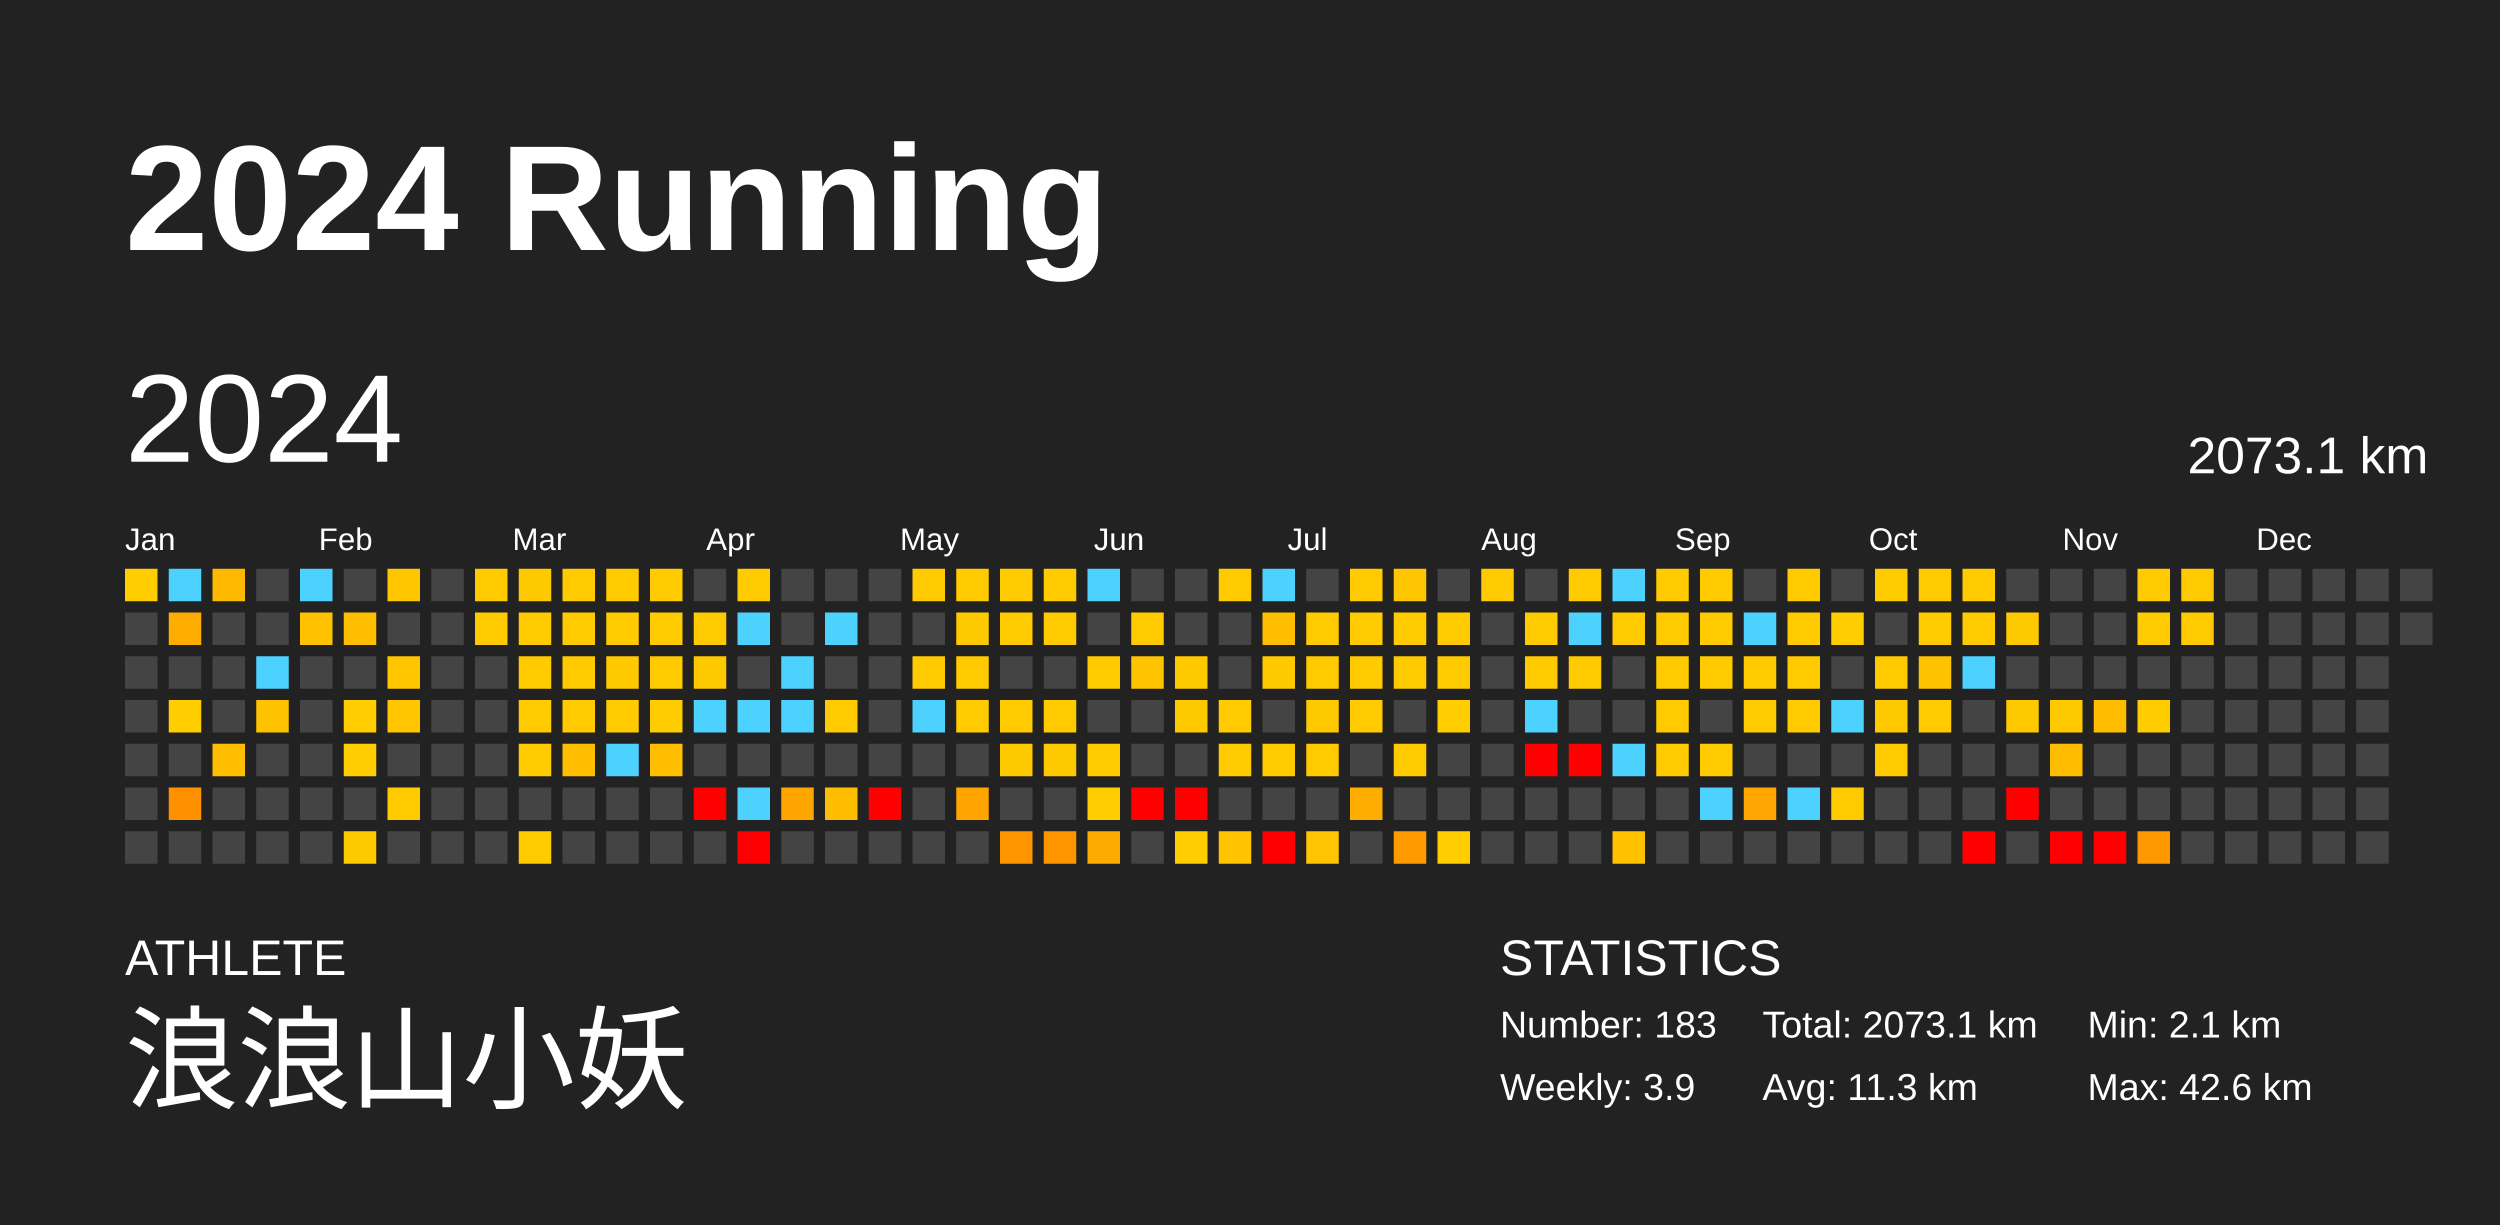
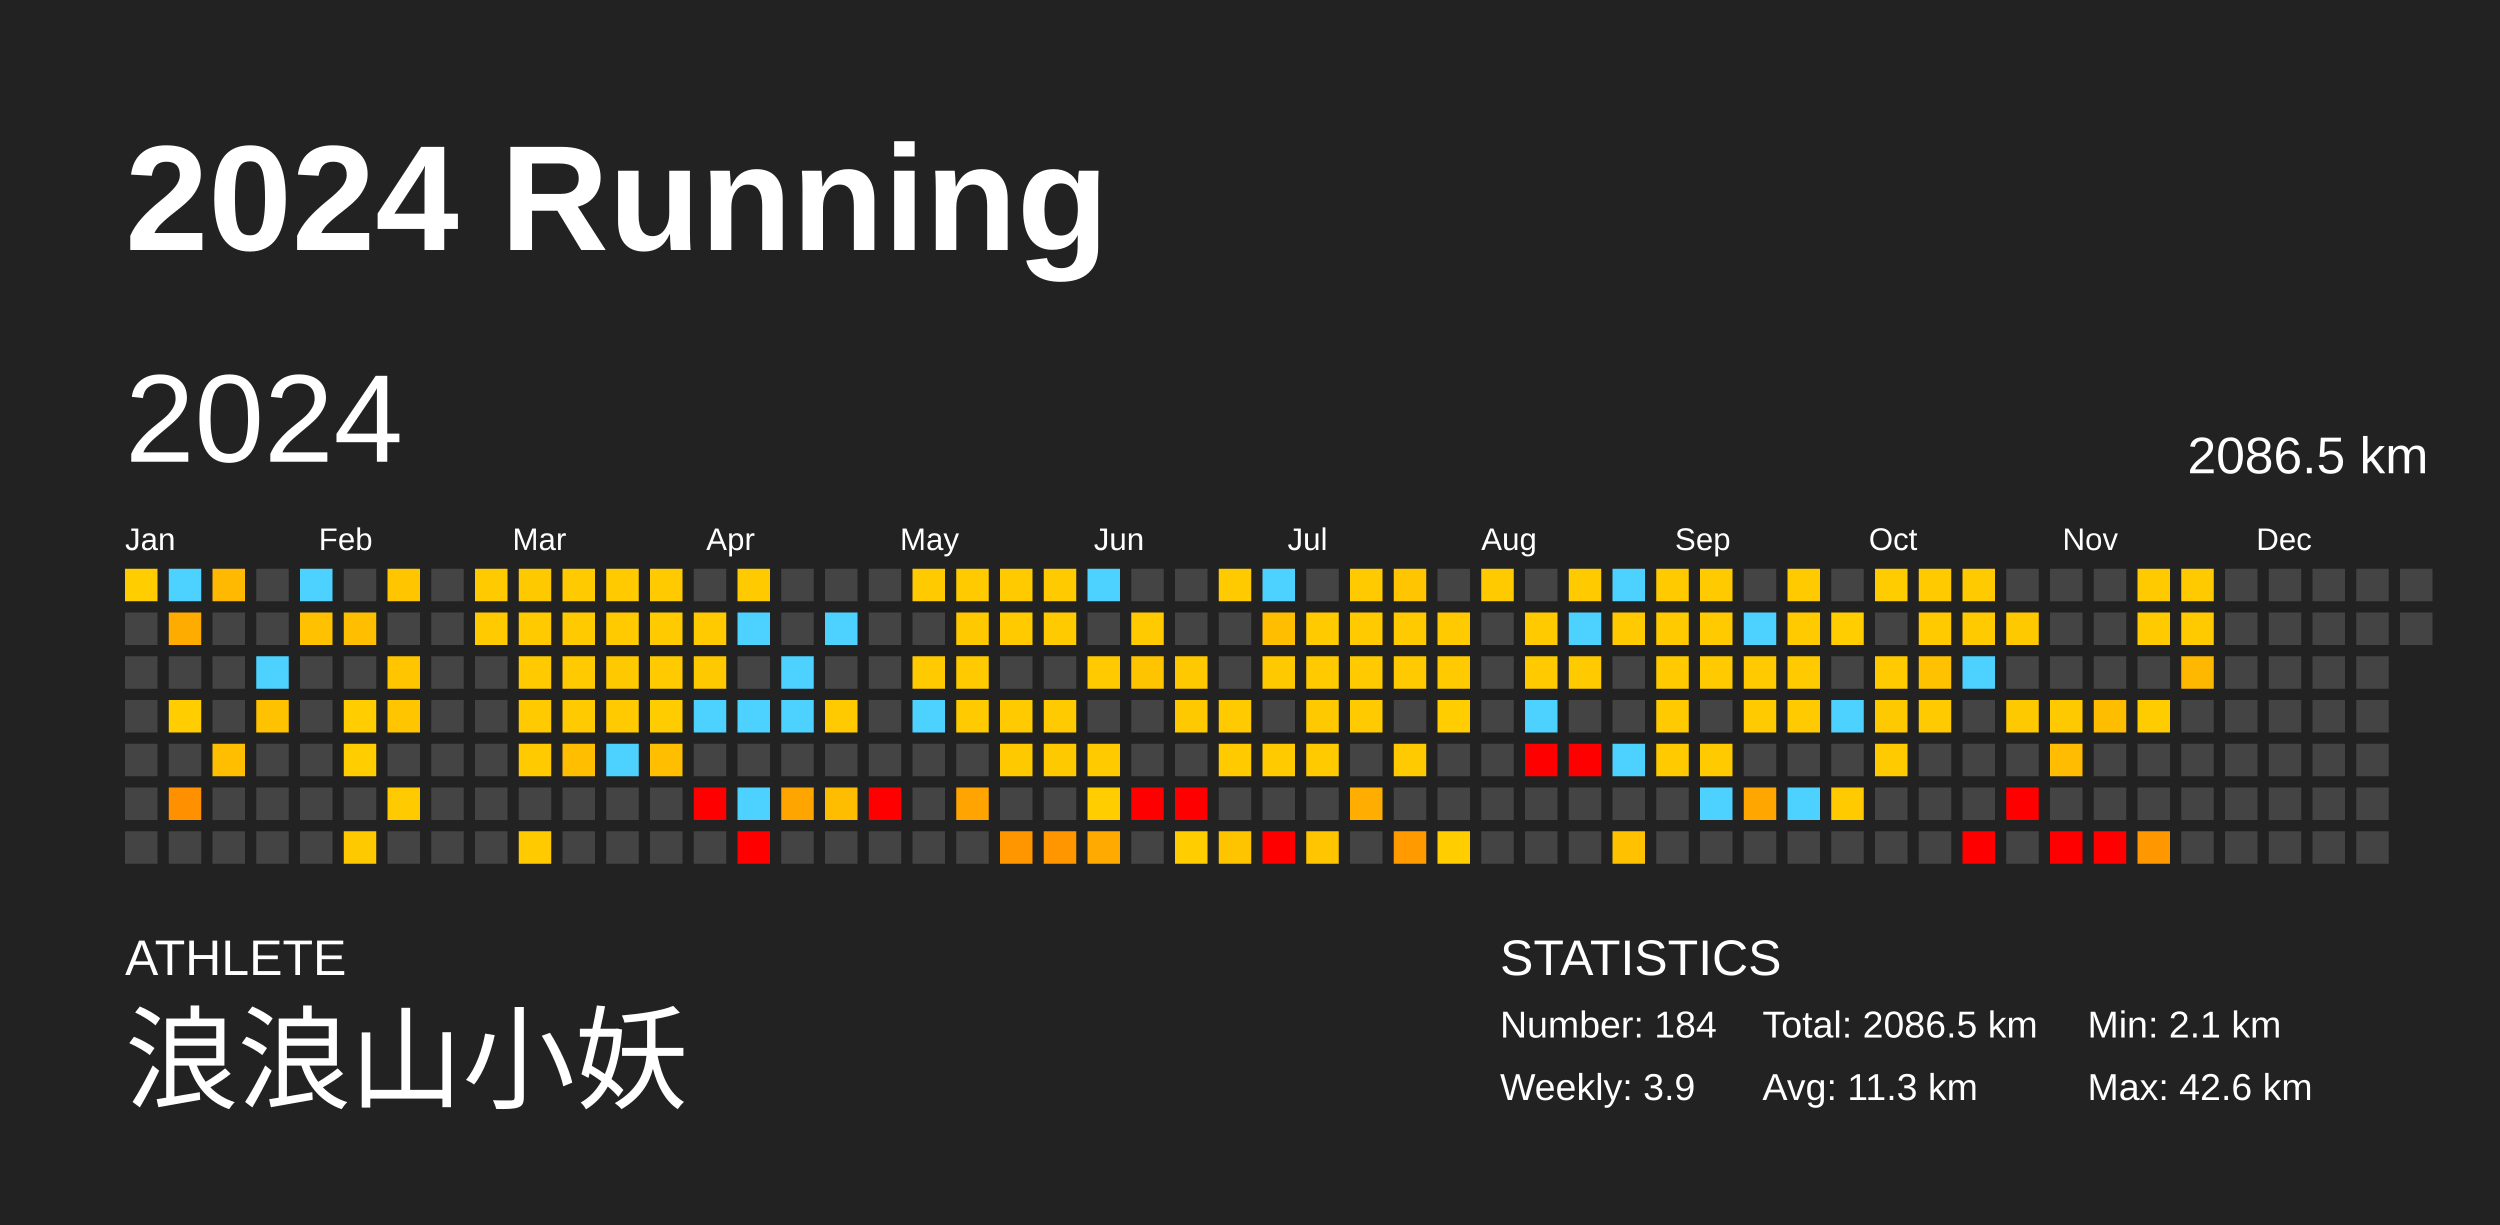
<svg xmlns="http://www.w3.org/2000/svg" baseProfile="full" height="98mm" version="1.1" viewBox="0,0,200,98" width="200mm">
  <defs />
  <rect fill="#222222" height="98" width="200" x="0" y="0" />
  <text fill="#FFFFFF" style="font-size:12px; font-family:Arial; font-weight:bold;" x="10" y="20">2024 Running</text>
  <text fill="#FFFFFF" style="font-size:4px; font-family:Arial" x="10" y="78">ATHLETE</text>
  <text fill="#FFFFFF" style="font-size:9px; font-family:Arial" x="10" y="88">浪浪山小妖</text>
  <text fill="#FFFFFF" style="font-size:4px; font-family:Arial" x="120" y="78">STATISTICS</text>
-   <text fill="#FFFFFF" style="font-size:3px; font-family:Arial" x="120" y="83">Number: 183</text>
+   <text fill="#FFFFFF" style="font-size:3px; font-family:Arial" x="120" y="83">Number: 184</text>
  <text fill="#FFFFFF" style="font-size:3px; font-family:Arial" x="120" y="88">Weekly: 3.9</text>
-   <text fill="#FFFFFF" style="font-size:3px; font-family:Arial" x="141" y="83">Total: 2073.1 km</text>
+   <text fill="#FFFFFF" style="font-size:3px; font-family:Arial" x="141" y="83">Total: 2086.5 km</text>
  <text fill="#FFFFFF" style="font-size:3px; font-family:Arial" x="141" y="88">Avg: 11.3 km</text>
  <text fill="#FFFFFF" style="font-size:3px; font-family:Arial" x="167" y="83">Min: 2.1 km</text>
  <text fill="#FFFFFF" style="font-size:3px; font-family:Arial" x="167" y="88">Max: 42.6 km</text>
  <text dominant-baseline="hanging" fill="#FFFFFF" style="font-size:10.0px; font-family:Arial;" x="10" y="30">2024</text>
-   <text dominant-baseline="hanging" fill="#FFFFFF" style="font-size:4.125px; font-family:Arial;" x="175" y="35">2073.1 km</text>
+   <text dominant-baseline="hanging" fill="#FFFFFF" style="font-size:4.125px; font-family:Arial;" x="175" y="35">2086.5 km</text>
  <text fill="#FFFFFF" style="font-size:2.5px; font-family:Arial" x="10.0" y="44">Jan</text>
  <text fill="#FFFFFF" style="font-size:2.5px; font-family:Arial" x="25.5" y="44">Feb</text>
  <text fill="#FFFFFF" style="font-size:2.5px; font-family:Arial" x="41.0" y="44">Mar</text>
  <text fill="#FFFFFF" style="font-size:2.5px; font-family:Arial" x="56.5" y="44">Apr</text>
  <text fill="#FFFFFF" style="font-size:2.5px; font-family:Arial" x="72.0" y="44">May</text>
  <text fill="#FFFFFF" style="font-size:2.5px; font-family:Arial" x="87.5" y="44">Jun</text>
  <text fill="#FFFFFF" style="font-size:2.5px; font-family:Arial" x="103.0" y="44">Jul</text>
  <text fill="#FFFFFF" style="font-size:2.5px; font-family:Arial" x="118.5" y="44">Aug</text>
  <text fill="#FFFFFF" style="font-size:2.5px; font-family:Arial" x="134.0" y="44">Sep</text>
  <text fill="#FFFFFF" style="font-size:2.5px; font-family:Arial" x="149.5" y="44">Oct</text>
  <text fill="#FFFFFF" style="font-size:2.5px; font-family:Arial" x="165.0" y="44">Nov</text>
  <text fill="#FFFFFF" style="font-size:2.5px; font-family:Arial" x="180.5" y="44">Dec</text>
  <rect fill="#ffcd00" height="2.6" width="2.6" x="10.0" y="45.5" />
  <rect fill="#444444" height="2.6" width="2.6" x="10.0" y="49.0" />
  <rect fill="#444444" height="2.6" width="2.6" x="10.0" y="52.5" />
  <rect fill="#444444" height="2.6" width="2.6" x="10.0" y="56.0" />
  <rect fill="#444444" height="2.6" width="2.6" x="10.0" y="59.5" />
  <rect fill="#444444" height="2.6" width="2.6" x="10.0" y="63.0" />
  <rect fill="#444444" height="2.6" width="2.6" x="10.0" y="66.5" />
  <rect fill="#4dd2ff" height="2.6" width="2.6" x="13.5" y="45.5" />
  <rect fill="#ffac00" height="2.6" width="2.6" x="13.5" y="49.0" />
  <rect fill="#444444" height="2.6" width="2.6" x="13.5" y="52.5" />
  <rect fill="#ffcd00" height="2.6" width="2.6" x="13.5" y="56.0" />
  <rect fill="#444444" height="2.6" width="2.6" x="13.5" y="59.5" />
  <rect fill="#ff9100" height="2.6" width="2.6" x="13.5" y="63.0" />
  <rect fill="#444444" height="2.6" width="2.6" x="13.5" y="66.5" />
  <rect fill="#ffb900" height="2.6" width="2.6" x="17.0" y="45.5" />
  <rect fill="#444444" height="2.6" width="2.6" x="17.0" y="49.0" />
  <rect fill="#444444" height="2.6" width="2.6" x="17.0" y="52.5" />
  <rect fill="#444444" height="2.6" width="2.6" x="17.0" y="56.0" />
  <rect fill="#ffbf00" height="2.6" width="2.6" x="17.0" y="59.5" />
  <rect fill="#444444" height="2.6" width="2.6" x="17.0" y="63.0" />
  <rect fill="#444444" height="2.6" width="2.6" x="17.0" y="66.5" />
  <rect fill="#444444" height="2.6" width="2.6" x="20.5" y="45.5" />
  <rect fill="#444444" height="2.6" width="2.6" x="20.5" y="49.0" />
  <rect fill="#4dd2ff" height="2.6" width="2.6" x="20.5" y="52.5" />
  <rect fill="#ffc200" height="2.6" width="2.6" x="20.5" y="56.0" />
  <rect fill="#444444" height="2.6" width="2.6" x="20.5" y="59.5" />
  <rect fill="#444444" height="2.6" width="2.6" x="20.5" y="63.0" />
  <rect fill="#444444" height="2.6" width="2.6" x="20.5" y="66.5" />
  <rect fill="#4dd2ff" height="2.6" width="2.6" x="24.0" y="45.5" />
  <rect fill="#ffc100" height="2.6" width="2.6" x="24.0" y="49.0" />
  <rect fill="#444444" height="2.6" width="2.6" x="24.0" y="52.5" />
  <rect fill="#444444" height="2.6" width="2.6" x="24.0" y="56.0" />
  <rect fill="#444444" height="2.6" width="2.6" x="24.0" y="59.5" />
  <rect fill="#444444" height="2.6" width="2.6" x="24.0" y="63.0" />
  <rect fill="#444444" height="2.6" width="2.6" x="24.0" y="66.5" />
  <rect fill="#444444" height="2.6" width="2.6" x="27.5" y="45.5" />
  <rect fill="#ffbf00" height="2.6" width="2.6" x="27.5" y="49.0" />
  <rect fill="#444444" height="2.6" width="2.6" x="27.5" y="52.5" />
  <rect fill="#ffcd00" height="2.6" width="2.6" x="27.5" y="56.0" />
  <rect fill="#ffcd00" height="2.6" width="2.6" x="27.5" y="59.5" />
  <rect fill="#444444" height="2.6" width="2.6" x="27.5" y="63.0" />
  <rect fill="#ffc900" height="2.6" width="2.6" x="27.5" y="66.5" />
  <rect fill="#ffc600" height="2.6" width="2.6" x="31.0" y="45.5" />
  <rect fill="#444444" height="2.6" width="2.6" x="31.0" y="49.0" />
  <rect fill="#ffc600" height="2.6" width="2.6" x="31.0" y="52.5" />
  <rect fill="#ffc600" height="2.6" width="2.6" x="31.0" y="56.0" />
  <rect fill="#444444" height="2.6" width="2.6" x="31.0" y="59.5" />
  <rect fill="#ffca00" height="2.6" width="2.6" x="31.0" y="63.0" />
  <rect fill="#444444" height="2.6" width="2.6" x="31.0" y="66.5" />
  <rect fill="#444444" height="2.6" width="2.6" x="34.5" y="45.5" />
  <rect fill="#444444" height="2.6" width="2.6" x="34.5" y="49.0" />
  <rect fill="#444444" height="2.6" width="2.6" x="34.5" y="52.5" />
  <rect fill="#444444" height="2.6" width="2.6" x="34.5" y="56.0" />
  <rect fill="#444444" height="2.6" width="2.6" x="34.5" y="59.5" />
  <rect fill="#444444" height="2.6" width="2.6" x="34.5" y="63.0" />
  <rect fill="#444444" height="2.6" width="2.6" x="34.5" y="66.5" />
  <rect fill="#ffca00" height="2.6" width="2.6" x="38.0" y="45.5" />
  <rect fill="#ffca00" height="2.6" width="2.6" x="38.0" y="49.0" />
  <rect fill="#444444" height="2.6" width="2.6" x="38.0" y="52.5" />
  <rect fill="#444444" height="2.6" width="2.6" x="38.0" y="56.0" />
  <rect fill="#444444" height="2.6" width="2.6" x="38.0" y="59.5" />
  <rect fill="#444444" height="2.6" width="2.6" x="38.0" y="63.0" />
  <rect fill="#444444" height="2.6" width="2.6" x="38.0" y="66.5" />
  <rect fill="#ffc900" height="2.6" width="2.6" x="41.5" y="45.5" />
  <rect fill="#ffca00" height="2.6" width="2.6" x="41.5" y="49.0" />
  <rect fill="#ffca00" height="2.6" width="2.6" x="41.5" y="52.5" />
  <rect fill="#ffca00" height="2.6" width="2.6" x="41.5" y="56.0" />
  <rect fill="#ffca00" height="2.6" width="2.6" x="41.5" y="59.5" />
  <rect fill="#444444" height="2.6" width="2.6" x="41.5" y="63.0" />
  <rect fill="#ffca00" height="2.6" width="2.6" x="41.5" y="66.5" />
  <rect fill="#ffca00" height="2.6" width="2.6" x="45.0" y="45.5" />
  <rect fill="#ffca00" height="2.6" width="2.6" x="45.0" y="49.0" />
  <rect fill="#ffca00" height="2.6" width="2.6" x="45.0" y="52.5" />
  <rect fill="#ffca00" height="2.6" width="2.6" x="45.0" y="56.0" />
  <rect fill="#ffbf00" height="2.6" width="2.6" x="45.0" y="59.5" />
  <rect fill="#444444" height="2.6" width="2.6" x="45.0" y="63.0" />
  <rect fill="#444444" height="2.6" width="2.6" x="45.0" y="66.5" />
  <rect fill="#ffca00" height="2.6" width="2.6" x="48.5" y="45.5" />
  <rect fill="#ffca00" height="2.6" width="2.6" x="48.5" y="49.0" />
  <rect fill="#ffc900" height="2.6" width="2.6" x="48.5" y="52.5" />
  <rect fill="#ffcb00" height="2.6" width="2.6" x="48.5" y="56.0" />
  <rect fill="#4dd2ff" height="2.6" width="2.6" x="48.5" y="59.5" />
  <rect fill="#444444" height="2.6" width="2.6" x="48.5" y="63.0" />
  <rect fill="#444444" height="2.6" width="2.6" x="48.5" y="66.5" />
  <rect fill="#ffca00" height="2.6" width="2.6" x="52.0" y="45.5" />
  <rect fill="#ffcb00" height="2.6" width="2.6" x="52.0" y="49.0" />
  <rect fill="#ffca00" height="2.6" width="2.6" x="52.0" y="52.5" />
  <rect fill="#ffcc00" height="2.6" width="2.6" x="52.0" y="56.0" />
  <rect fill="#ffbf00" height="2.6" width="2.6" x="52.0" y="59.5" />
  <rect fill="#444444" height="2.6" width="2.6" x="52.0" y="63.0" />
  <rect fill="#444444" height="2.6" width="2.6" x="52.0" y="66.5" />
  <rect fill="#444444" height="2.6" width="2.6" x="55.5" y="45.5" />
  <rect fill="#ffca00" height="2.6" width="2.6" x="55.5" y="49.0" />
  <rect fill="#ffc900" height="2.6" width="2.6" x="55.5" y="52.5" />
  <rect fill="#4dd2ff" height="2.6" width="2.6" x="55.5" y="56.0" />
  <rect fill="#444444" height="2.6" width="2.6" x="55.5" y="59.5" />
  <rect fill="red" height="2.6" width="2.6" x="55.5" y="63.0" />
  <rect fill="#444444" height="2.6" width="2.6" x="55.5" y="66.5" />
  <rect fill="#ffca00" height="2.6" width="2.6" x="59.0" y="45.5" />
  <rect fill="#4dd2ff" height="2.6" width="2.6" x="59.0" y="49.0" />
  <rect fill="#444444" height="2.6" width="2.6" x="59.0" y="52.5" />
  <rect fill="#4dd2ff" height="2.6" width="2.6" x="59.0" y="56.0" />
  <rect fill="#444444" height="2.6" width="2.6" x="59.0" y="59.5" />
  <rect fill="#4dd2ff" height="2.6" width="2.6" x="59.0" y="63.0" />
  <rect fill="red" height="2.6" width="2.6" x="59.0" y="66.5" />
  <rect fill="#444444" height="2.6" width="2.6" x="62.5" y="45.5" />
  <rect fill="#444444" height="2.6" width="2.6" x="62.5" y="49.0" />
  <rect fill="#4dd2ff" height="2.6" width="2.6" x="62.5" y="52.5" />
  <rect fill="#4dd2ff" height="2.6" width="2.6" x="62.5" y="56.0" />
  <rect fill="#444444" height="2.6" width="2.6" x="62.5" y="59.5" />
  <rect fill="#ffa500" height="2.6" width="2.6" x="62.5" y="63.0" />
  <rect fill="#444444" height="2.6" width="2.6" x="62.5" y="66.5" />
  <rect fill="#444444" height="2.6" width="2.6" x="66.0" y="45.5" />
  <rect fill="#4dd2ff" height="2.6" width="2.6" x="66.0" y="49.0" />
  <rect fill="#444444" height="2.6" width="2.6" x="66.0" y="52.5" />
  <rect fill="#ffca00" height="2.6" width="2.6" x="66.0" y="56.0" />
  <rect fill="#444444" height="2.6" width="2.6" x="66.0" y="59.5" />
  <rect fill="#ffbd00" height="2.6" width="2.6" x="66.0" y="63.0" />
  <rect fill="#444444" height="2.6" width="2.6" x="66.0" y="66.5" />
  <rect fill="#444444" height="2.6" width="2.6" x="69.5" y="45.5" />
  <rect fill="#444444" height="2.6" width="2.6" x="69.5" y="49.0" />
  <rect fill="#444444" height="2.6" width="2.6" x="69.5" y="52.5" />
  <rect fill="#444444" height="2.6" width="2.6" x="69.5" y="56.0" />
  <rect fill="#444444" height="2.6" width="2.6" x="69.5" y="59.5" />
  <rect fill="red" height="2.6" width="2.6" x="69.5" y="63.0" />
  <rect fill="#444444" height="2.6" width="2.6" x="69.5" y="66.5" />
  <rect fill="#ffca00" height="2.6" width="2.6" x="73.0" y="45.5" />
  <rect fill="#444444" height="2.6" width="2.6" x="73.0" y="49.0" />
  <rect fill="#ffca00" height="2.6" width="2.6" x="73.0" y="52.5" />
  <rect fill="#4dd2ff" height="2.6" width="2.6" x="73.0" y="56.0" />
  <rect fill="#444444" height="2.6" width="2.6" x="73.0" y="59.5" />
  <rect fill="#444444" height="2.6" width="2.6" x="73.0" y="63.0" />
  <rect fill="#444444" height="2.6" width="2.6" x="73.0" y="66.5" />
  <rect fill="#ffca00" height="2.6" width="2.6" x="76.5" y="45.5" />
  <rect fill="#ffc900" height="2.6" width="2.6" x="76.5" y="49.0" />
  <rect fill="#ffca00" height="2.6" width="2.6" x="76.5" y="52.5" />
  <rect fill="#ffca00" height="2.6" width="2.6" x="76.5" y="56.0" />
  <rect fill="#444444" height="2.6" width="2.6" x="76.5" y="59.5" />
  <rect fill="#ffa400" height="2.6" width="2.6" x="76.5" y="63.0" />
  <rect fill="#444444" height="2.6" width="2.6" x="76.5" y="66.5" />
  <rect fill="#ffca00" height="2.6" width="2.6" x="80.0" y="45.5" />
  <rect fill="#ffca00" height="2.6" width="2.6" x="80.0" y="49.0" />
  <rect fill="#444444" height="2.6" width="2.6" x="80.0" y="52.5" />
  <rect fill="#ffca00" height="2.6" width="2.6" x="80.0" y="56.0" />
  <rect fill="#ffc900" height="2.6" width="2.6" x="80.0" y="59.5" />
  <rect fill="#444444" height="2.6" width="2.6" x="80.0" y="63.0" />
  <rect fill="#ff9600" height="2.6" width="2.6" x="80.0" y="66.5" />
  <rect fill="#ffca00" height="2.6" width="2.6" x="83.5" y="45.5" />
  <rect fill="#ffca00" height="2.6" width="2.6" x="83.5" y="49.0" />
  <rect fill="#444444" height="2.6" width="2.6" x="83.5" y="52.5" />
  <rect fill="#ffca00" height="2.6" width="2.6" x="83.5" y="56.0" />
  <rect fill="#ffc900" height="2.6" width="2.6" x="83.5" y="59.5" />
  <rect fill="#444444" height="2.6" width="2.6" x="83.5" y="63.0" />
  <rect fill="#ff9600" height="2.6" width="2.6" x="83.5" y="66.5" />
  <rect fill="#4dd2ff" height="2.6" width="2.6" x="87.0" y="45.5" />
  <rect fill="#444444" height="2.6" width="2.6" x="87.0" y="49.0" />
  <rect fill="#ffcb00" height="2.6" width="2.6" x="87.0" y="52.5" />
  <rect fill="#444444" height="2.6" width="2.6" x="87.0" y="56.0" />
  <rect fill="#ffca00" height="2.6" width="2.6" x="87.0" y="59.5" />
  <rect fill="#ffcd00" height="2.6" width="2.6" x="87.0" y="63.0" />
  <rect fill="#ffaa00" height="2.6" width="2.6" x="87.0" y="66.5" />
  <rect fill="#444444" height="2.6" width="2.6" x="90.5" y="45.5" />
  <rect fill="#ffca00" height="2.6" width="2.6" x="90.5" y="49.0" />
  <rect fill="#ffc400" height="2.6" width="2.6" x="90.5" y="52.5" />
  <rect fill="#444444" height="2.6" width="2.6" x="90.5" y="56.0" />
  <rect fill="#444444" height="2.6" width="2.6" x="90.5" y="59.5" />
  <rect fill="red" height="2.6" width="2.6" x="90.5" y="63.0" />
  <rect fill="#444444" height="2.6" width="2.6" x="90.5" y="66.5" />
  <rect fill="#444444" height="2.6" width="2.6" x="94.0" y="45.5" />
  <rect fill="#444444" height="2.6" width="2.6" x="94.0" y="49.0" />
  <rect fill="#ffc900" height="2.6" width="2.6" x="94.0" y="52.5" />
  <rect fill="#ffc900" height="2.6" width="2.6" x="94.0" y="56.0" />
  <rect fill="#444444" height="2.6" width="2.6" x="94.0" y="59.5" />
  <rect fill="red" height="2.6" width="2.6" x="94.0" y="63.0" />
  <rect fill="#ffcd00" height="2.6" width="2.6" x="94.0" y="66.5" />
  <rect fill="#ffca00" height="2.6" width="2.6" x="97.5" y="45.5" />
  <rect fill="#444444" height="2.6" width="2.6" x="97.5" y="49.0" />
  <rect fill="#444444" height="2.6" width="2.6" x="97.5" y="52.5" />
  <rect fill="#ffca00" height="2.6" width="2.6" x="97.5" y="56.0" />
  <rect fill="#ffca00" height="2.6" width="2.6" x="97.5" y="59.5" />
  <rect fill="#444444" height="2.6" width="2.6" x="97.5" y="63.0" />
  <rect fill="#ffc400" height="2.6" width="2.6" x="97.5" y="66.5" />
  <rect fill="#4dd2ff" height="2.6" width="2.6" x="101.0" y="45.5" />
  <rect fill="#ffbe00" height="2.6" width="2.6" x="101.0" y="49.0" />
  <rect fill="#ffc900" height="2.6" width="2.6" x="101.0" y="52.5" />
  <rect fill="#444444" height="2.6" width="2.6" x="101.0" y="56.0" />
  <rect fill="#ffca00" height="2.6" width="2.6" x="101.0" y="59.5" />
  <rect fill="#444444" height="2.6" width="2.6" x="101.0" y="63.0" />
  <rect fill="red" height="2.6" width="2.6" x="101.0" y="66.5" />
  <rect fill="#444444" height="2.6" width="2.6" x="104.5" y="45.5" />
  <rect fill="#ffca00" height="2.6" width="2.6" x="104.5" y="49.0" />
  <rect fill="#ffca00" height="2.6" width="2.6" x="104.5" y="52.5" />
  <rect fill="#ffc900" height="2.6" width="2.6" x="104.5" y="56.0" />
  <rect fill="#ffca00" height="2.6" width="2.6" x="104.5" y="59.5" />
  <rect fill="#444444" height="2.6" width="2.6" x="104.5" y="63.0" />
  <rect fill="#ffc500" height="2.6" width="2.6" x="104.5" y="66.5" />
  <rect fill="#ffca00" height="2.6" width="2.6" x="108.0" y="45.5" />
  <rect fill="#ffca00" height="2.6" width="2.6" x="108.0" y="49.0" />
  <rect fill="#ffca00" height="2.6" width="2.6" x="108.0" y="52.5" />
  <rect fill="#ffca00" height="2.6" width="2.6" x="108.0" y="56.0" />
  <rect fill="#444444" height="2.6" width="2.6" x="108.0" y="59.5" />
  <rect fill="#ffad00" height="2.6" width="2.6" x="108.0" y="63.0" />
  <rect fill="#444444" height="2.6" width="2.6" x="108.0" y="66.5" />
  <rect fill="#ffc500" height="2.6" width="2.6" x="111.5" y="45.5" />
  <rect fill="#ffca00" height="2.6" width="2.6" x="111.5" y="49.0" />
  <rect fill="#ffca00" height="2.6" width="2.6" x="111.5" y="52.5" />
  <rect fill="#444444" height="2.6" width="2.6" x="111.5" y="56.0" />
  <rect fill="#ffca00" height="2.6" width="2.6" x="111.5" y="59.5" />
  <rect fill="#444444" height="2.6" width="2.6" x="111.5" y="63.0" />
  <rect fill="#ff9b00" height="2.6" width="2.6" x="111.5" y="66.5" />
  <rect fill="#444444" height="2.6" width="2.6" x="115.0" y="45.5" />
  <rect fill="#ffca00" height="2.6" width="2.6" x="115.0" y="49.0" />
  <rect fill="#ffca00" height="2.6" width="2.6" x="115.0" y="52.5" />
  <rect fill="#ffcd00" height="2.6" width="2.6" x="115.0" y="56.0" />
  <rect fill="#444444" height="2.6" width="2.6" x="115.0" y="59.5" />
  <rect fill="#444444" height="2.6" width="2.6" x="115.0" y="63.0" />
  <rect fill="#ffcd00" height="2.6" width="2.6" x="115.0" y="66.5" />
  <rect fill="#ffcb00" height="2.6" width="2.6" x="118.5" y="45.5" />
  <rect fill="#444444" height="2.6" width="2.6" x="118.5" y="49.0" />
  <rect fill="#444444" height="2.6" width="2.6" x="118.5" y="52.5" />
  <rect fill="#444444" height="2.6" width="2.6" x="118.5" y="56.0" />
  <rect fill="#444444" height="2.6" width="2.6" x="118.5" y="59.5" />
  <rect fill="#444444" height="2.6" width="2.6" x="118.5" y="63.0" />
  <rect fill="#444444" height="2.6" width="2.6" x="118.5" y="66.5" />
  <rect fill="#444444" height="2.6" width="2.6" x="122.0" y="45.5" />
  <rect fill="#ffca00" height="2.6" width="2.6" x="122.0" y="49.0" />
  <rect fill="#ffca00" height="2.6" width="2.6" x="122.0" y="52.5" />
  <rect fill="#4dd2ff" height="2.6" width="2.6" x="122.0" y="56.0" />
  <rect fill="red" height="2.6" width="2.6" x="122.0" y="59.5" />
  <rect fill="#444444" height="2.6" width="2.6" x="122.0" y="63.0" />
  <rect fill="#444444" height="2.6" width="2.6" x="122.0" y="66.5" />
  <rect fill="#ffca00" height="2.6" width="2.6" x="125.5" y="45.5" />
  <rect fill="#4dd2ff" height="2.6" width="2.6" x="125.5" y="49.0" />
  <rect fill="#ffca00" height="2.6" width="2.6" x="125.5" y="52.5" />
  <rect fill="#444444" height="2.6" width="2.6" x="125.5" y="56.0" />
  <rect fill="red" height="2.6" width="2.6" x="125.5" y="59.5" />
  <rect fill="#444444" height="2.6" width="2.6" x="125.5" y="63.0" />
  <rect fill="#444444" height="2.6" width="2.6" x="125.5" y="66.5" />
  <rect fill="#4dd2ff" height="2.6" width="2.6" x="129.0" y="45.5" />
  <rect fill="#ffca00" height="2.6" width="2.6" x="129.0" y="49.0" />
  <rect fill="#444444" height="2.6" width="2.6" x="129.0" y="52.5" />
  <rect fill="#444444" height="2.6" width="2.6" x="129.0" y="56.0" />
  <rect fill="#4dd2ff" height="2.6" width="2.6" x="129.0" y="59.5" />
  <rect fill="#444444" height="2.6" width="2.6" x="129.0" y="63.0" />
  <rect fill="#ffc100" height="2.6" width="2.6" x="129.0" y="66.5" />
  <rect fill="#ffca00" height="2.6" width="2.6" x="132.5" y="45.5" />
  <rect fill="#ffca00" height="2.6" width="2.6" x="132.5" y="49.0" />
  <rect fill="#ffca00" height="2.6" width="2.6" x="132.5" y="52.5" />
  <rect fill="#ffca00" height="2.6" width="2.6" x="132.5" y="56.0" />
  <rect fill="#ffca00" height="2.6" width="2.6" x="132.5" y="59.5" />
  <rect fill="#444444" height="2.6" width="2.6" x="132.5" y="63.0" />
  <rect fill="#444444" height="2.6" width="2.6" x="132.5" y="66.5" />
  <rect fill="#ffca00" height="2.6" width="2.6" x="136.0" y="45.5" />
  <rect fill="#ffca00" height="2.6" width="2.6" x="136.0" y="49.0" />
  <rect fill="#ffcb00" height="2.6" width="2.6" x="136.0" y="52.5" />
  <rect fill="#444444" height="2.6" width="2.6" x="136.0" y="56.0" />
  <rect fill="#ffcb00" height="2.6" width="2.6" x="136.0" y="59.5" />
  <rect fill="#4dd2ff" height="2.6" width="2.6" x="136.0" y="63.0" />
  <rect fill="#444444" height="2.6" width="2.6" x="136.0" y="66.5" />
  <rect fill="#444444" height="2.6" width="2.6" x="139.5" y="45.5" />
  <rect fill="#4dd2ff" height="2.6" width="2.6" x="139.5" y="49.0" />
  <rect fill="#ffcb00" height="2.6" width="2.6" x="139.5" y="52.5" />
  <rect fill="#ffcb00" height="2.6" width="2.6" x="139.5" y="56.0" />
  <rect fill="#444444" height="2.6" width="2.6" x="139.5" y="59.5" />
  <rect fill="#ffa700" height="2.6" width="2.6" x="139.5" y="63.0" />
  <rect fill="#444444" height="2.6" width="2.6" x="139.5" y="66.5" />
  <rect fill="#ffcb00" height="2.6" width="2.6" x="143.0" y="45.5" />
  <rect fill="#ffca00" height="2.6" width="2.6" x="143.0" y="49.0" />
  <rect fill="#ffca00" height="2.6" width="2.6" x="143.0" y="52.5" />
  <rect fill="#ffca00" height="2.6" width="2.6" x="143.0" y="56.0" />
  <rect fill="#444444" height="2.6" width="2.6" x="143.0" y="59.5" />
  <rect fill="#4dd2ff" height="2.6" width="2.6" x="143.0" y="63.0" />
  <rect fill="#444444" height="2.6" width="2.6" x="143.0" y="66.5" />
  <rect fill="#444444" height="2.6" width="2.6" x="146.5" y="45.5" />
  <rect fill="#ffcd00" height="2.6" width="2.6" x="146.5" y="49.0" />
  <rect fill="#444444" height="2.6" width="2.6" x="146.5" y="52.5" />
  <rect fill="#4dd2ff" height="2.6" width="2.6" x="146.5" y="56.0" />
  <rect fill="#444444" height="2.6" width="2.6" x="146.5" y="59.5" />
  <rect fill="#ffca00" height="2.6" width="2.6" x="146.5" y="63.0" />
  <rect fill="#444444" height="2.6" width="2.6" x="146.5" y="66.5" />
  <rect fill="#ffcc00" height="2.6" width="2.6" x="150.0" y="45.5" />
  <rect fill="#444444" height="2.6" width="2.6" x="150.0" y="49.0" />
  <rect fill="#ffca00" height="2.6" width="2.6" x="150.0" y="52.5" />
  <rect fill="#ffc900" height="2.6" width="2.6" x="150.0" y="56.0" />
  <rect fill="#ffca00" height="2.6" width="2.6" x="150.0" y="59.5" />
  <rect fill="#444444" height="2.6" width="2.6" x="150.0" y="63.0" />
  <rect fill="#444444" height="2.6" width="2.6" x="150.0" y="66.5" />
  <rect fill="#ffca00" height="2.6" width="2.6" x="153.5" y="45.5" />
  <rect fill="#ffca00" height="2.6" width="2.6" x="153.5" y="49.0" />
  <rect fill="#ffc200" height="2.6" width="2.6" x="153.5" y="52.5" />
  <rect fill="#ffca00" height="2.6" width="2.6" x="153.5" y="56.0" />
  <rect fill="#444444" height="2.6" width="2.6" x="153.5" y="59.5" />
  <rect fill="#444444" height="2.6" width="2.6" x="153.5" y="63.0" />
  <rect fill="#444444" height="2.6" width="2.6" x="153.5" y="66.5" />
  <rect fill="#ffca00" height="2.6" width="2.6" x="157.0" y="45.5" />
  <rect fill="#ffca00" height="2.6" width="2.6" x="157.0" y="49.0" />
  <rect fill="#4dd2ff" height="2.6" width="2.6" x="157.0" y="52.5" />
  <rect fill="#444444" height="2.6" width="2.6" x="157.0" y="56.0" />
  <rect fill="#444444" height="2.6" width="2.6" x="157.0" y="59.5" />
  <rect fill="#444444" height="2.6" width="2.6" x="157.0" y="63.0" />
  <rect fill="red" height="2.6" width="2.6" x="157.0" y="66.5" />
  <rect fill="#444444" height="2.6" width="2.6" x="160.5" y="45.5" />
  <rect fill="#ffc900" height="2.6" width="2.6" x="160.5" y="49.0" />
  <rect fill="#444444" height="2.6" width="2.6" x="160.5" y="52.5" />
  <rect fill="#ffc900" height="2.6" width="2.6" x="160.5" y="56.0" />
  <rect fill="#444444" height="2.6" width="2.6" x="160.5" y="59.5" />
  <rect fill="red" height="2.6" width="2.6" x="160.5" y="63.0" />
  <rect fill="#444444" height="2.6" width="2.6" x="160.5" y="66.5" />
  <rect fill="#444444" height="2.6" width="2.6" x="164.0" y="45.5" />
  <rect fill="#444444" height="2.6" width="2.6" x="164.0" y="49.0" />
  <rect fill="#444444" height="2.6" width="2.6" x="164.0" y="52.5" />
  <rect fill="#ffc900" height="2.6" width="2.6" x="164.0" y="56.0" />
  <rect fill="#ffbc00" height="2.6" width="2.6" x="164.0" y="59.5" />
  <rect fill="#444444" height="2.6" width="2.6" x="164.0" y="63.0" />
  <rect fill="red" height="2.6" width="2.6" x="164.0" y="66.5" />
  <rect fill="#444444" height="2.6" width="2.6" x="167.5" y="45.5" />
  <rect fill="#444444" height="2.6" width="2.6" x="167.5" y="49.0" />
  <rect fill="#444444" height="2.6" width="2.6" x="167.5" y="52.5" />
  <rect fill="#ffbd00" height="2.6" width="2.6" x="167.5" y="56.0" />
  <rect fill="#444444" height="2.6" width="2.6" x="167.5" y="59.5" />
  <rect fill="#444444" height="2.6" width="2.6" x="167.5" y="63.0" />
  <rect fill="red" height="2.6" width="2.6" x="167.5" y="66.5" />
  <rect fill="#ffca00" height="2.6" width="2.6" x="171.0" y="45.5" />
  <rect fill="#ffcb00" height="2.6" width="2.6" x="171.0" y="49.0" />
  <rect fill="#444444" height="2.6" width="2.6" x="171.0" y="52.5" />
  <rect fill="#ffcc00" height="2.6" width="2.6" x="171.0" y="56.0" />
  <rect fill="#444444" height="2.6" width="2.6" x="171.0" y="59.5" />
  <rect fill="#444444" height="2.6" width="2.6" x="171.0" y="63.0" />
  <rect fill="#ff9800" height="2.6" width="2.6" x="171.0" y="66.5" />
  <rect fill="#ffca00" height="2.6" width="2.6" x="174.5" y="45.5" />
  <rect fill="#ffca00" height="2.6" width="2.6" x="174.5" y="49.0" />
-   <rect fill="#444444" height="2.6" width="2.6" x="174.5" y="52.5" />
+   <rect fill="#ffb800" height="2.6" width="2.6" x="174.5" y="52.5" />
  <rect fill="#444444" height="2.6" width="2.6" x="174.5" y="56.0" />
  <rect fill="#444444" height="2.6" width="2.6" x="174.5" y="59.5" />
  <rect fill="#444444" height="2.6" width="2.6" x="174.5" y="63.0" />
  <rect fill="#444444" height="2.6" width="2.6" x="174.5" y="66.5" />
  <rect fill="#444444" height="2.6" width="2.6" x="178.0" y="45.5" />
  <rect fill="#444444" height="2.6" width="2.6" x="178.0" y="49.0" />
  <rect fill="#444444" height="2.6" width="2.6" x="178.0" y="52.5" />
  <rect fill="#444444" height="2.6" width="2.6" x="178.0" y="56.0" />
  <rect fill="#444444" height="2.6" width="2.6" x="178.0" y="59.5" />
  <rect fill="#444444" height="2.6" width="2.6" x="178.0" y="63.0" />
  <rect fill="#444444" height="2.6" width="2.6" x="178.0" y="66.5" />
  <rect fill="#444444" height="2.6" width="2.6" x="181.5" y="45.5" />
  <rect fill="#444444" height="2.6" width="2.6" x="181.5" y="49.0" />
  <rect fill="#444444" height="2.6" width="2.6" x="181.5" y="52.5" />
  <rect fill="#444444" height="2.6" width="2.6" x="181.5" y="56.0" />
  <rect fill="#444444" height="2.6" width="2.6" x="181.5" y="59.5" />
  <rect fill="#444444" height="2.6" width="2.6" x="181.5" y="63.0" />
  <rect fill="#444444" height="2.6" width="2.6" x="181.5" y="66.5" />
  <rect fill="#444444" height="2.6" width="2.6" x="185.0" y="45.5" />
  <rect fill="#444444" height="2.6" width="2.6" x="185.0" y="49.0" />
  <rect fill="#444444" height="2.6" width="2.6" x="185.0" y="52.5" />
  <rect fill="#444444" height="2.6" width="2.6" x="185.0" y="56.0" />
  <rect fill="#444444" height="2.6" width="2.6" x="185.0" y="59.5" />
  <rect fill="#444444" height="2.6" width="2.6" x="185.0" y="63.0" />
  <rect fill="#444444" height="2.6" width="2.6" x="185.0" y="66.5" />
  <rect fill="#444444" height="2.6" width="2.6" x="188.5" y="45.5" />
  <rect fill="#444444" height="2.6" width="2.6" x="188.5" y="49.0" />
  <rect fill="#444444" height="2.6" width="2.6" x="188.5" y="52.5" />
  <rect fill="#444444" height="2.6" width="2.6" x="188.5" y="56.0" />
  <rect fill="#444444" height="2.6" width="2.6" x="188.5" y="59.5" />
  <rect fill="#444444" height="2.6" width="2.6" x="188.5" y="63.0" />
  <rect fill="#444444" height="2.6" width="2.6" x="188.5" y="66.5" />
  <rect fill="#444444" height="2.6" width="2.6" x="192.0" y="45.5" />
  <rect fill="#444444" height="2.6" width="2.6" x="192.0" y="49.0" />
</svg>
